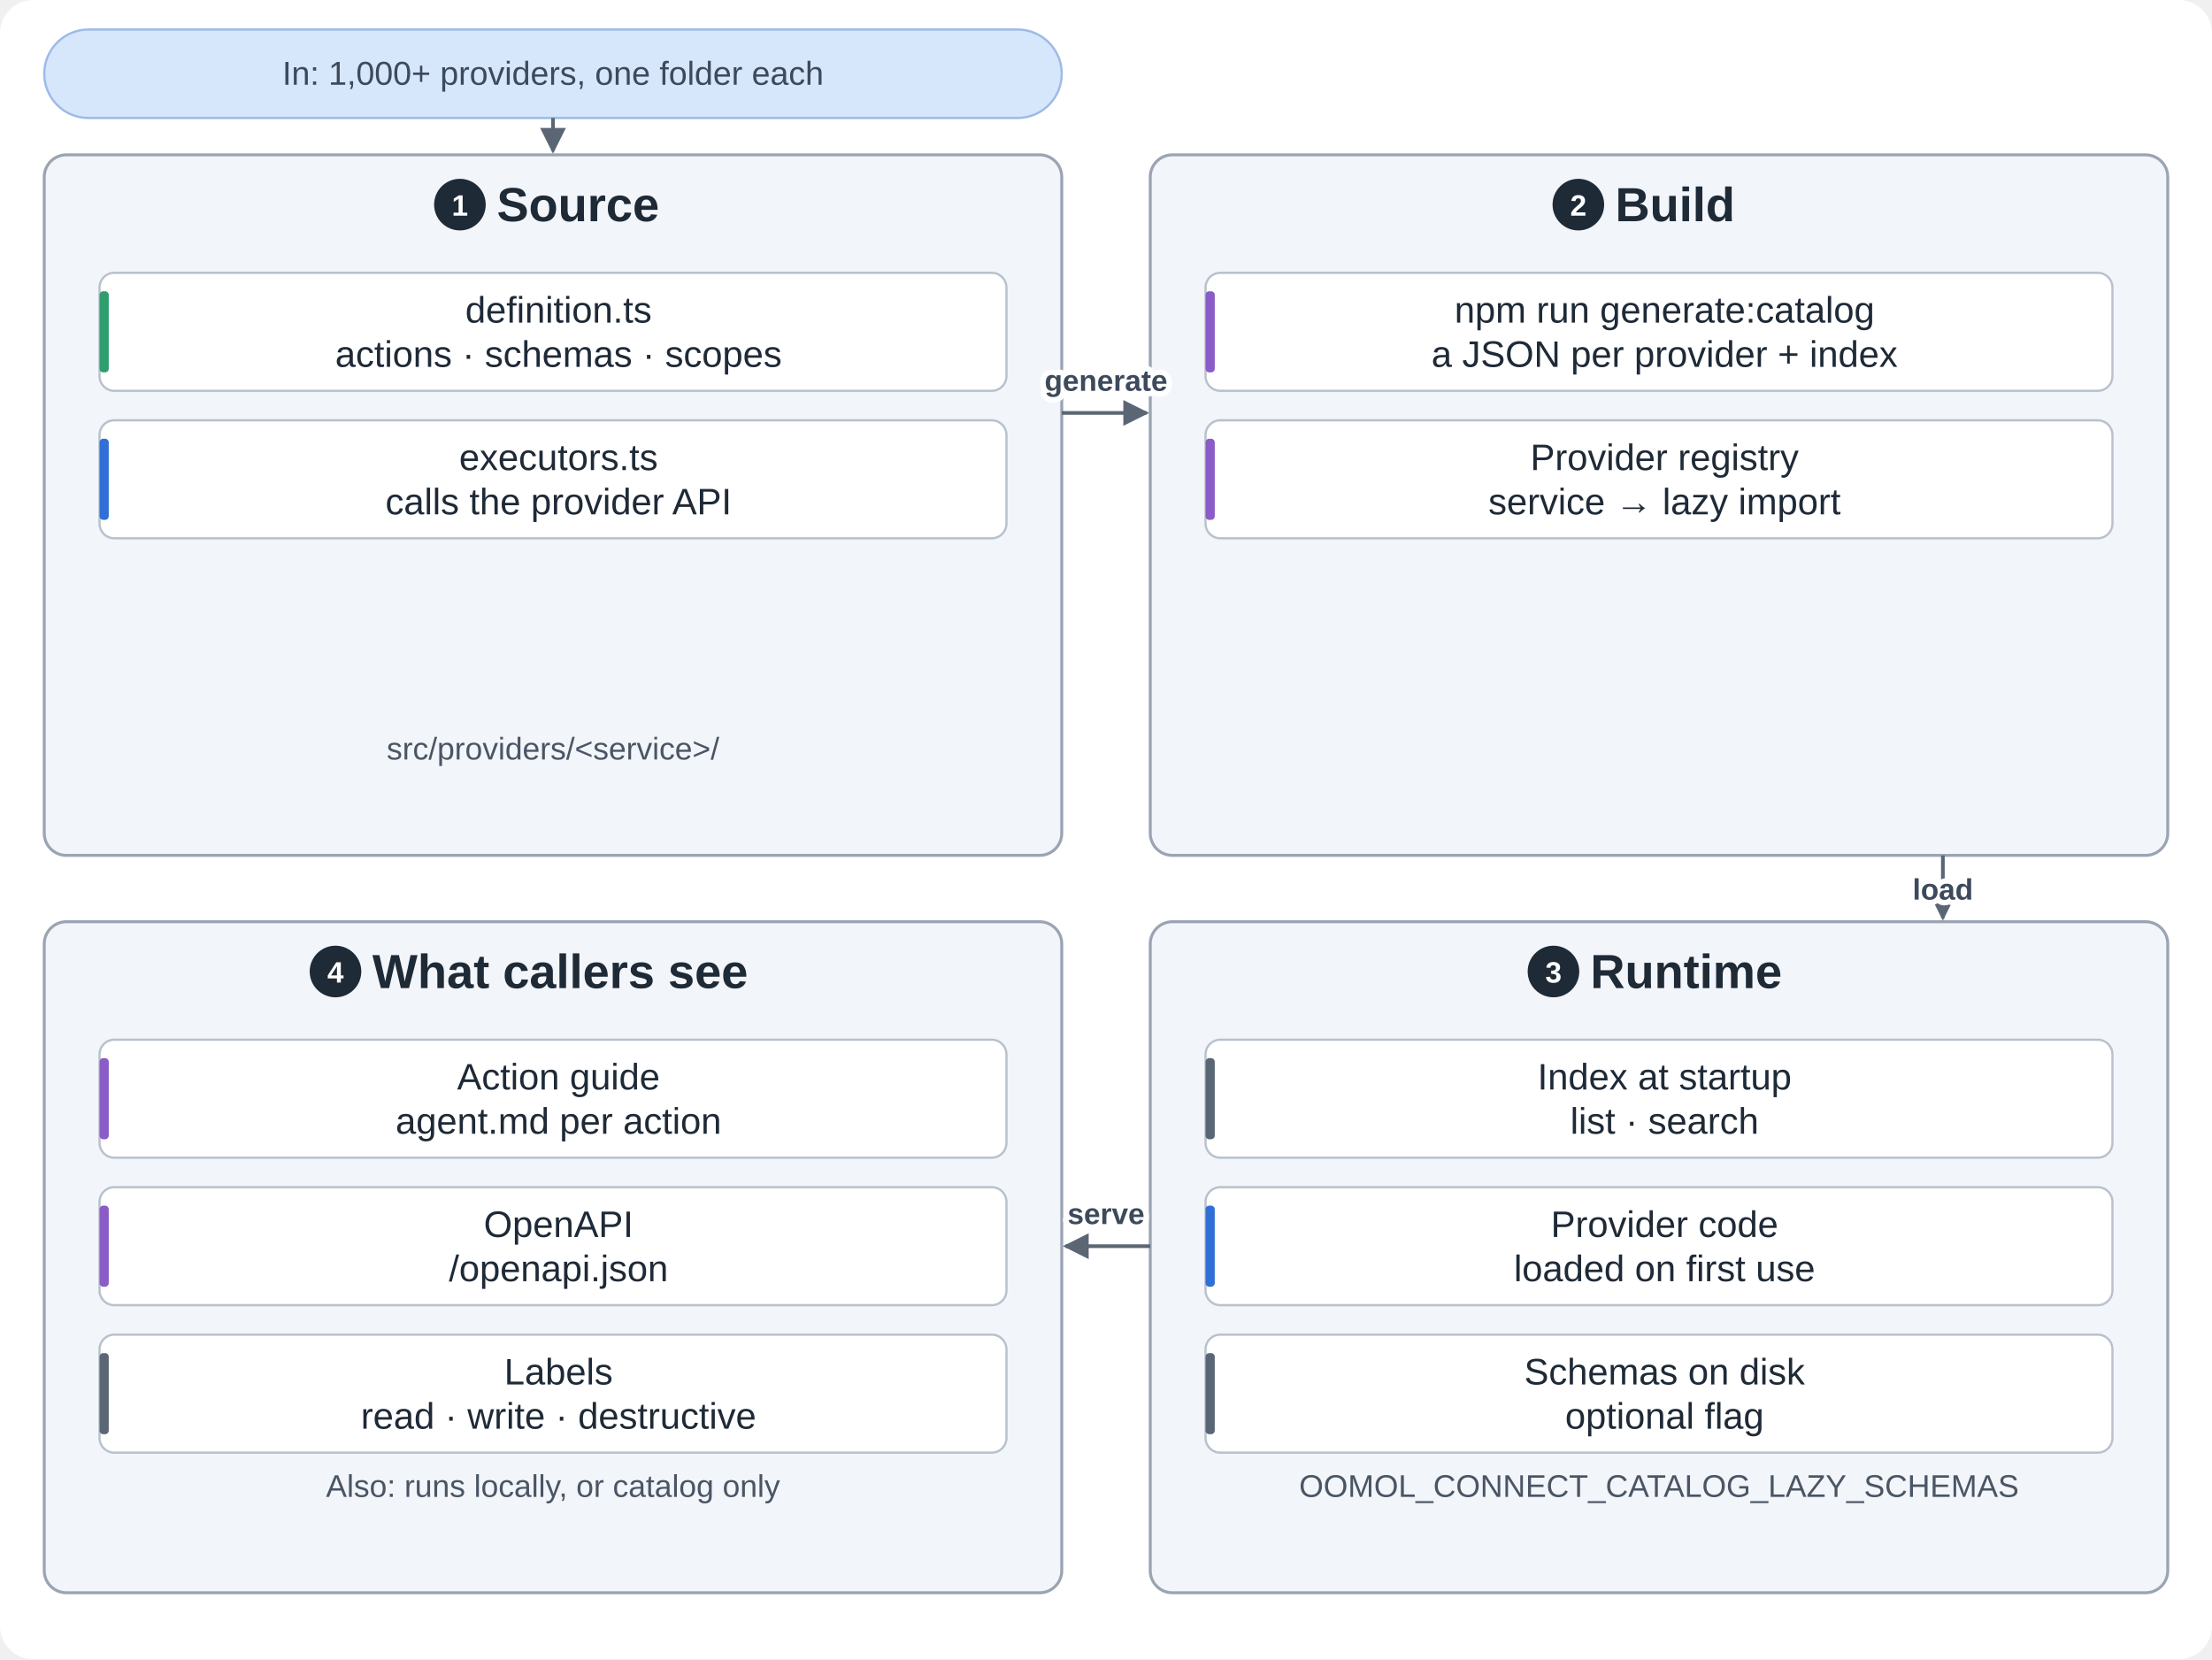
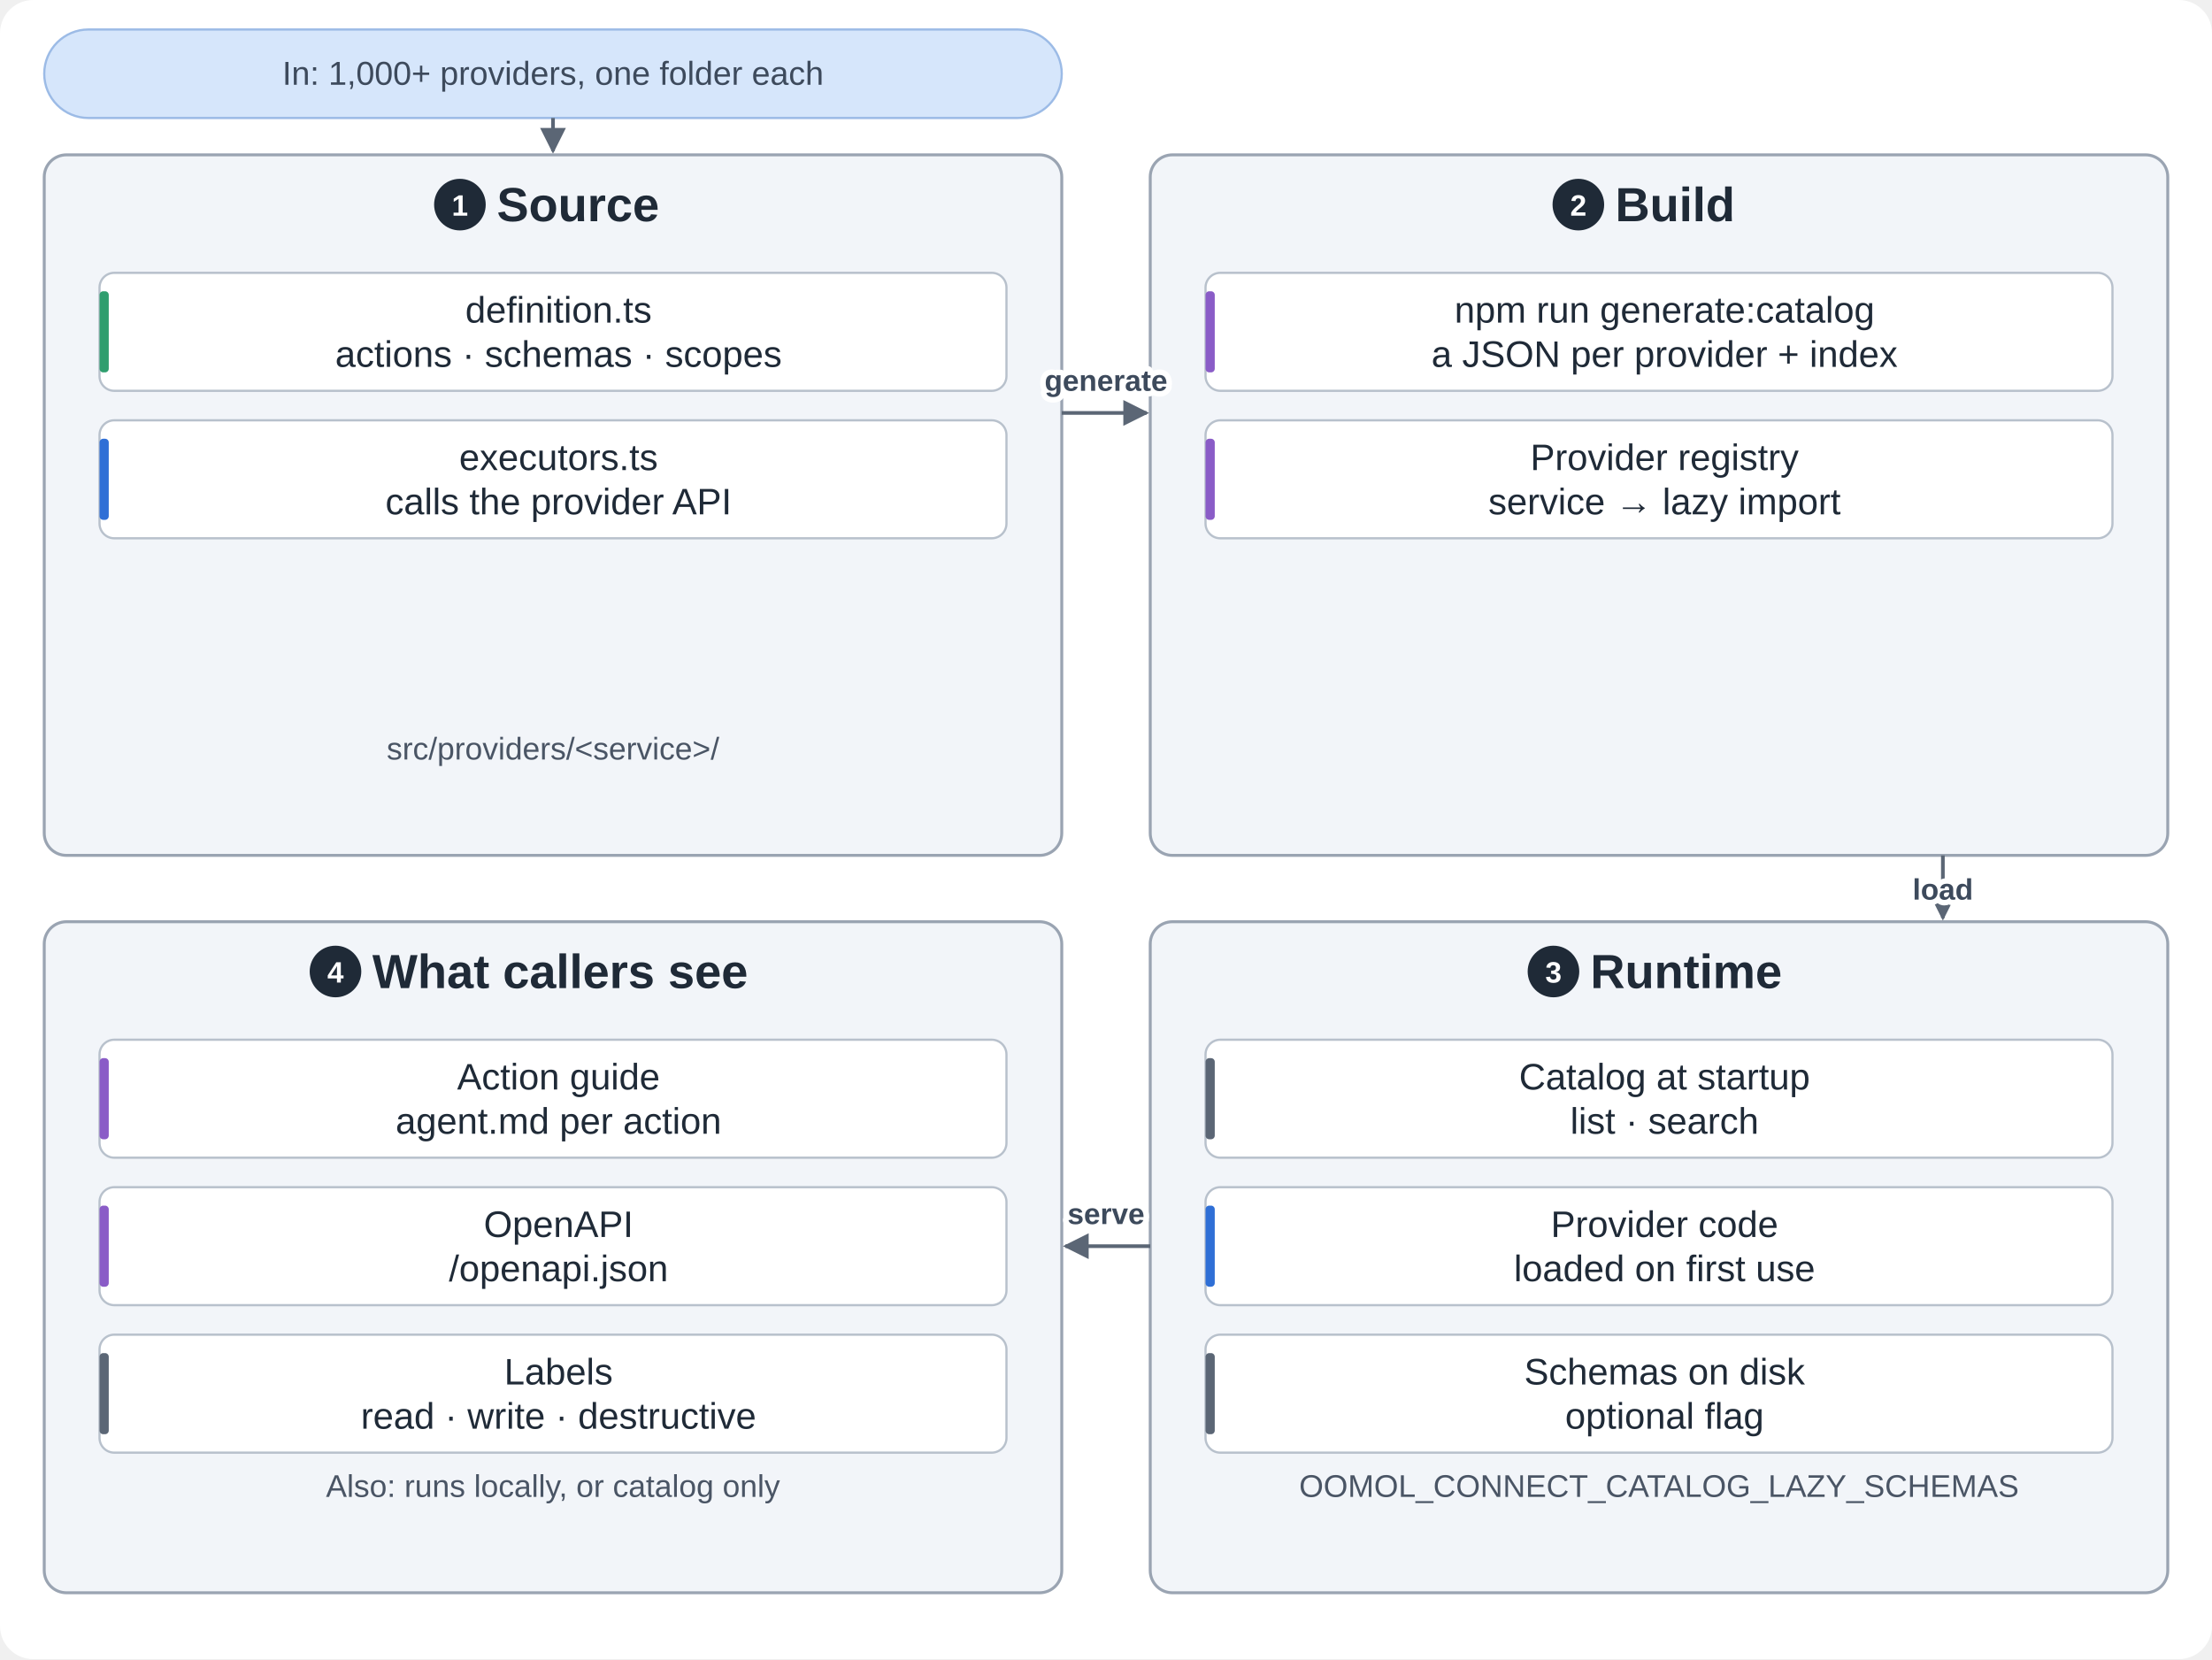
<svg xmlns="http://www.w3.org/2000/svg" viewBox="0 0 1200 900" width="1200" height="900" role="img" aria-labelledby="t d">
  <defs>
    <marker id="arr" viewBox="0 0 10 10" refX="9" refY="5" markerWidth="7" markerHeight="7" orient="auto">
      <path d="M0 0L10 5L0 10z" fill="#5b6675" />
    </marker>
    <marker id="ca" viewBox="0 0 10 10" refX="5" refY="5" markerWidth="6" markerHeight="6" orient="auto">
      <path d="M0 0L10 5L0 10z" fill="#5b6675" />
    </marker>
  </defs>
  <style>
text{font-family:-apple-system,"Helvetica Neue",Arial,"PingFang SC",sans-serif;fill:#1f2a37}
.gt{font-size:26px;font-weight:700}
.st{font-size:20px;font-weight:700}
.ag{font-size:20px}
.q{font-size:18px;fill:#3d4a5c}
.lb{font-size:17px;fill:#4a5565}
.al{font-size:16px;font-weight:600;fill:#3d4a5c;paint-order:stroke;stroke:#ffffff;stroke-width:6px;stroke-linejoin:round}
.grp{fill:#f2f5f9;stroke:#9aa4b2;stroke-width:1.6}
.sub{fill:#e8edf3;stroke:#b8c1cc;stroke-width:1.2}
.agent{fill:#ffffff;stroke:#b8c1cc;stroke-width:1.2}
.human{fill:#d6e6fb;stroke:#9cbbe6;stroke-width:1.2}
.front{fill:#dcf0e0;stroke:#9ccfa8;stroke-width:1.2}
.flow{stroke:#5b6675;stroke-width:2;fill:none;marker-end:url(#arr)}
.back{stroke-dasharray:7 5}
.cyc{stroke:#5b6675;stroke-width:2;fill:none;marker-end:url(#ca)}
.num{fill:#1f2a37}
.numt{font-size:16px;font-weight:700;fill:#ffffff}
</style>
  <rect width="1200" height="900" rx="18" fill="#ffffff" />
  <rect x="24" y="16" width="552" height="48" rx="24.0" class="human" />
  <text x="300.0" y="46.0" class="q" text-anchor="middle">In: 1,000+ providers, one folder each</text>
  <path d="M300.0 64V82" class="flow" />
  <rect x="24" y="84" width="552" height="380" rx="12" class="grp" />
  <circle cx="249.5" cy="111" r="14" class="num" />
  <text x="249.5" y="117" class="numt" text-anchor="middle">1</text>
  <text x="269.5" y="120" class="gt" text-anchor="start">Source</text>
  <rect x="54" y="148" width="492" height="64" rx="8" class="agent" />
  <rect x="54" y="158" width="5" height="44" rx="2" fill="#2f9e6e" />
  <text x="303.0" y="175.0" class="ag" text-anchor="middle">definition.ts</text>
  <text x="303.0" y="199.0" class="ag" text-anchor="middle">actions · schemas · scopes</text>
  <rect x="54" y="228" width="492" height="64" rx="8" class="agent" />
  <rect x="54" y="238" width="5" height="44" rx="2" fill="#2f6fd6" />
  <text x="303.0" y="255.0" class="ag" text-anchor="middle">executors.ts</text>
  <text x="303.0" y="279.0" class="ag" text-anchor="middle">calls the provider API</text>
  <text x="300.0" y="412" class="lb" text-anchor="middle">src/providers/&lt;service&gt;/</text>
  <rect x="624" y="84" width="552" height="380" rx="12" class="grp" />
  <circle cx="856.25" cy="111" r="14" class="num" />
  <text x="856.25" y="117" class="numt" text-anchor="middle">2</text>
  <text x="876.25" y="120" class="gt" text-anchor="start">Build</text>
  <rect x="654" y="148" width="492" height="64" rx="8" class="agent" />
  <rect x="654" y="158" width="5" height="44" rx="2" fill="#8a5cc7" />
  <text x="903.0" y="175.0" class="ag" text-anchor="middle">npm run generate:catalog</text>
  <text x="903.0" y="199.0" class="ag" text-anchor="middle">a JSON per provider + index</text>
  <rect x="654" y="228" width="492" height="64" rx="8" class="agent" />
  <rect x="654" y="238" width="5" height="44" rx="2" fill="#8a5cc7" />
  <text x="903.0" y="255.0" class="ag" text-anchor="middle">Provider registry</text>
  <text x="903.0" y="279.0" class="ag" text-anchor="middle">service → lazy import</text>
  <rect x="624" y="500" width="552" height="364" rx="12" class="grp" />
  <circle cx="842.75" cy="527" r="14" class="num" />
  <text x="842.75" y="533" class="numt" text-anchor="middle">3</text>
  <text x="862.75" y="536" class="gt" text-anchor="start">Runtime</text>
  <rect x="654" y="564" width="492" height="64" rx="8" class="agent" />
  <rect x="654" y="574" width="5" height="44" rx="2" fill="#5b6675" />
-   <text x="903.0" y="591.0" class="ag" text-anchor="middle">Index at startup</text>
+   <text x="903.0" y="591.0" class="ag" text-anchor="middle">Catalog at startup</text>
  <text x="903.0" y="615.0" class="ag" text-anchor="middle">list · search</text>
  <rect x="654" y="644" width="492" height="64" rx="8" class="agent" />
  <rect x="654" y="654" width="5" height="44" rx="2" fill="#2f6fd6" />
  <text x="903.0" y="671.0" class="ag" text-anchor="middle">Provider code</text>
  <text x="903.0" y="695.0" class="ag" text-anchor="middle">loaded on first use</text>
  <rect x="654" y="724" width="492" height="64" rx="8" class="agent" />
  <rect x="654" y="734" width="5" height="44" rx="2" fill="#5b6675" />
  <text x="903.0" y="751.0" class="ag" text-anchor="middle">Schemas on disk</text>
  <text x="903.0" y="775.0" class="ag" text-anchor="middle">optional flag</text>
  <text x="900.0" y="812" class="lb" text-anchor="middle">OOMOL_CONNECT_CATALOG_LAZY_SCHEMAS</text>
  <rect x="24" y="500" width="552" height="364" rx="12" class="grp" />
  <circle cx="182.0" cy="527" r="14" class="num" />
  <text x="182.0" y="533" class="numt" text-anchor="middle">4</text>
  <text x="202.0" y="536" class="gt" text-anchor="start">What callers see</text>
  <rect x="54" y="564" width="492" height="64" rx="8" class="agent" />
  <rect x="54" y="574" width="5" height="44" rx="2" fill="#8a5cc7" />
  <text x="303.0" y="591.0" class="ag" text-anchor="middle">Action guide</text>
  <text x="303.0" y="615.0" class="ag" text-anchor="middle">agent.md per action</text>
  <rect x="54" y="644" width="492" height="64" rx="8" class="agent" />
  <rect x="54" y="654" width="5" height="44" rx="2" fill="#8a5cc7" />
  <text x="303.0" y="671.0" class="ag" text-anchor="middle">OpenAPI</text>
  <text x="303.0" y="695.0" class="ag" text-anchor="middle">/openapi.json</text>
  <rect x="54" y="724" width="492" height="64" rx="8" class="agent" />
  <rect x="54" y="734" width="5" height="44" rx="2" fill="#5b6675" />
  <text x="303.0" y="751.0" class="ag" text-anchor="middle">Labels</text>
  <text x="303.0" y="775.0" class="ag" text-anchor="middle">read · write · destructive</text>
  <text x="300.0" y="812" class="lb" text-anchor="middle">Also: runs locally, or catalog only</text>
  <path d="M576 224H622" class="flow" />
  <text x="600" y="212" class="al" text-anchor="middle">generate</text>
  <path d="M1054 464V498" class="flow" />
  <text x="1054" y="488" class="al" text-anchor="middle">load</text>
  <path d="M624 676H578" class="flow" />
  <text x="600" y="664" class="al" text-anchor="middle">serve</text>
</svg>
